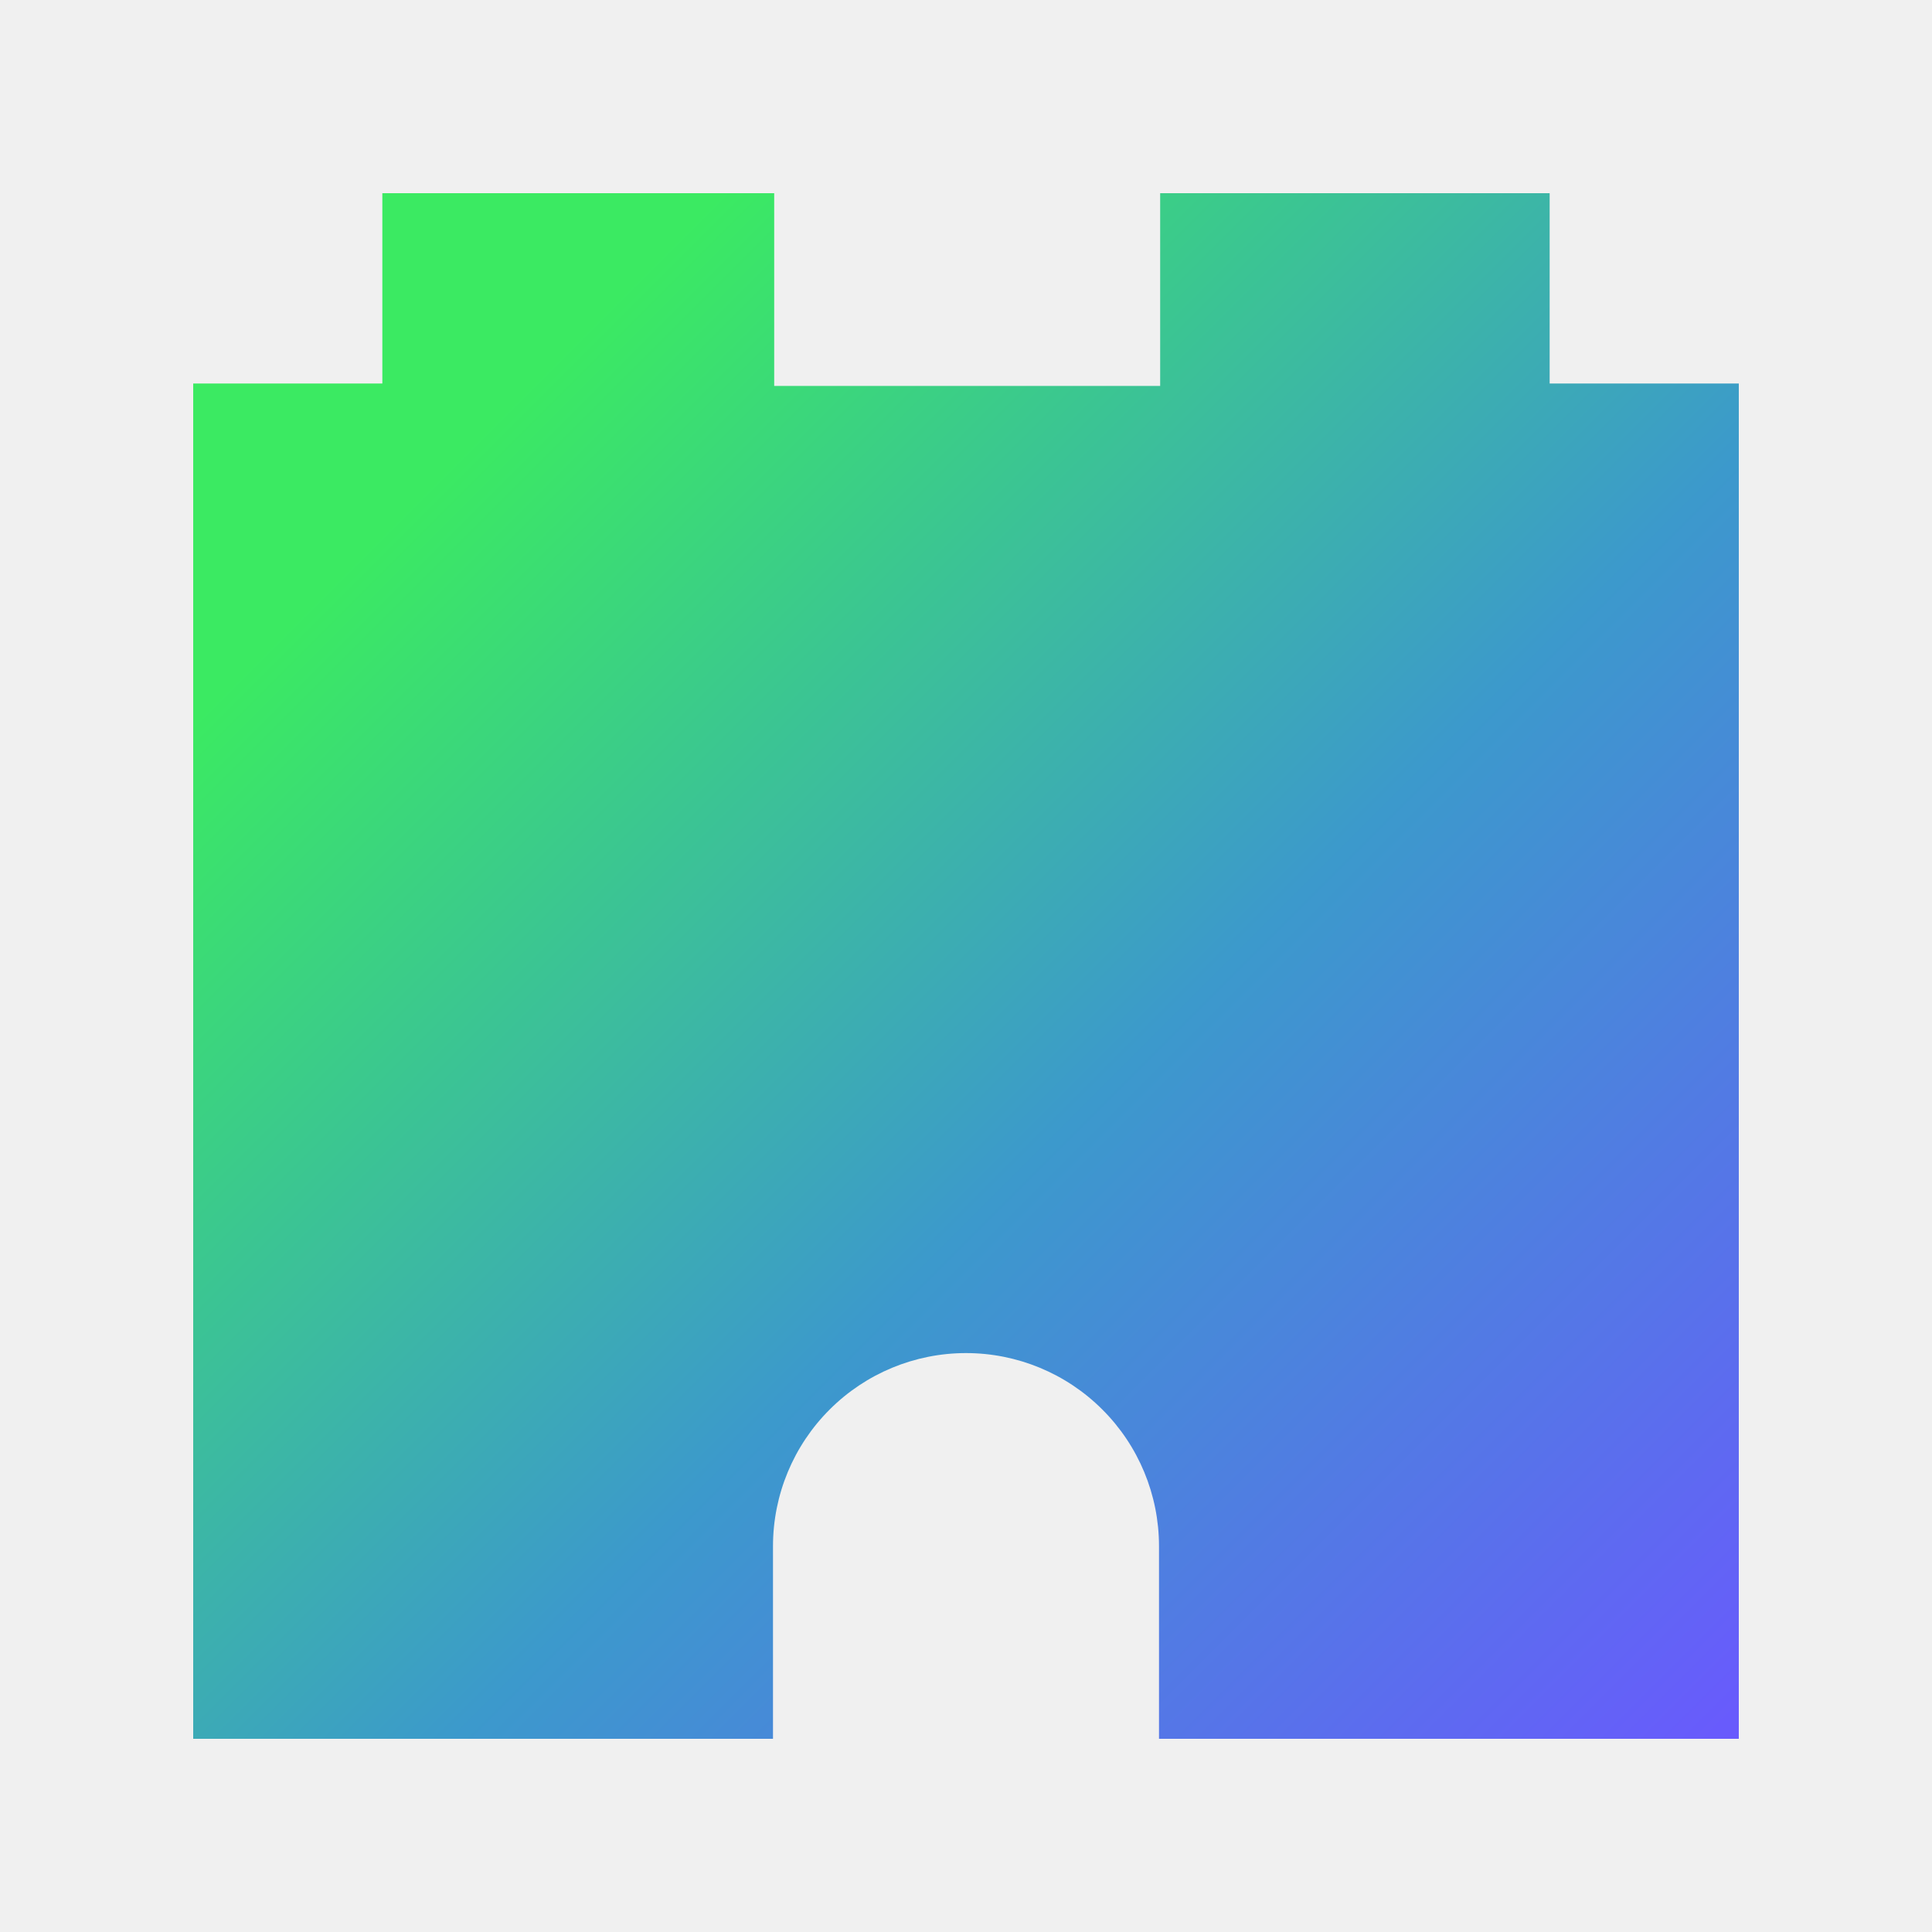
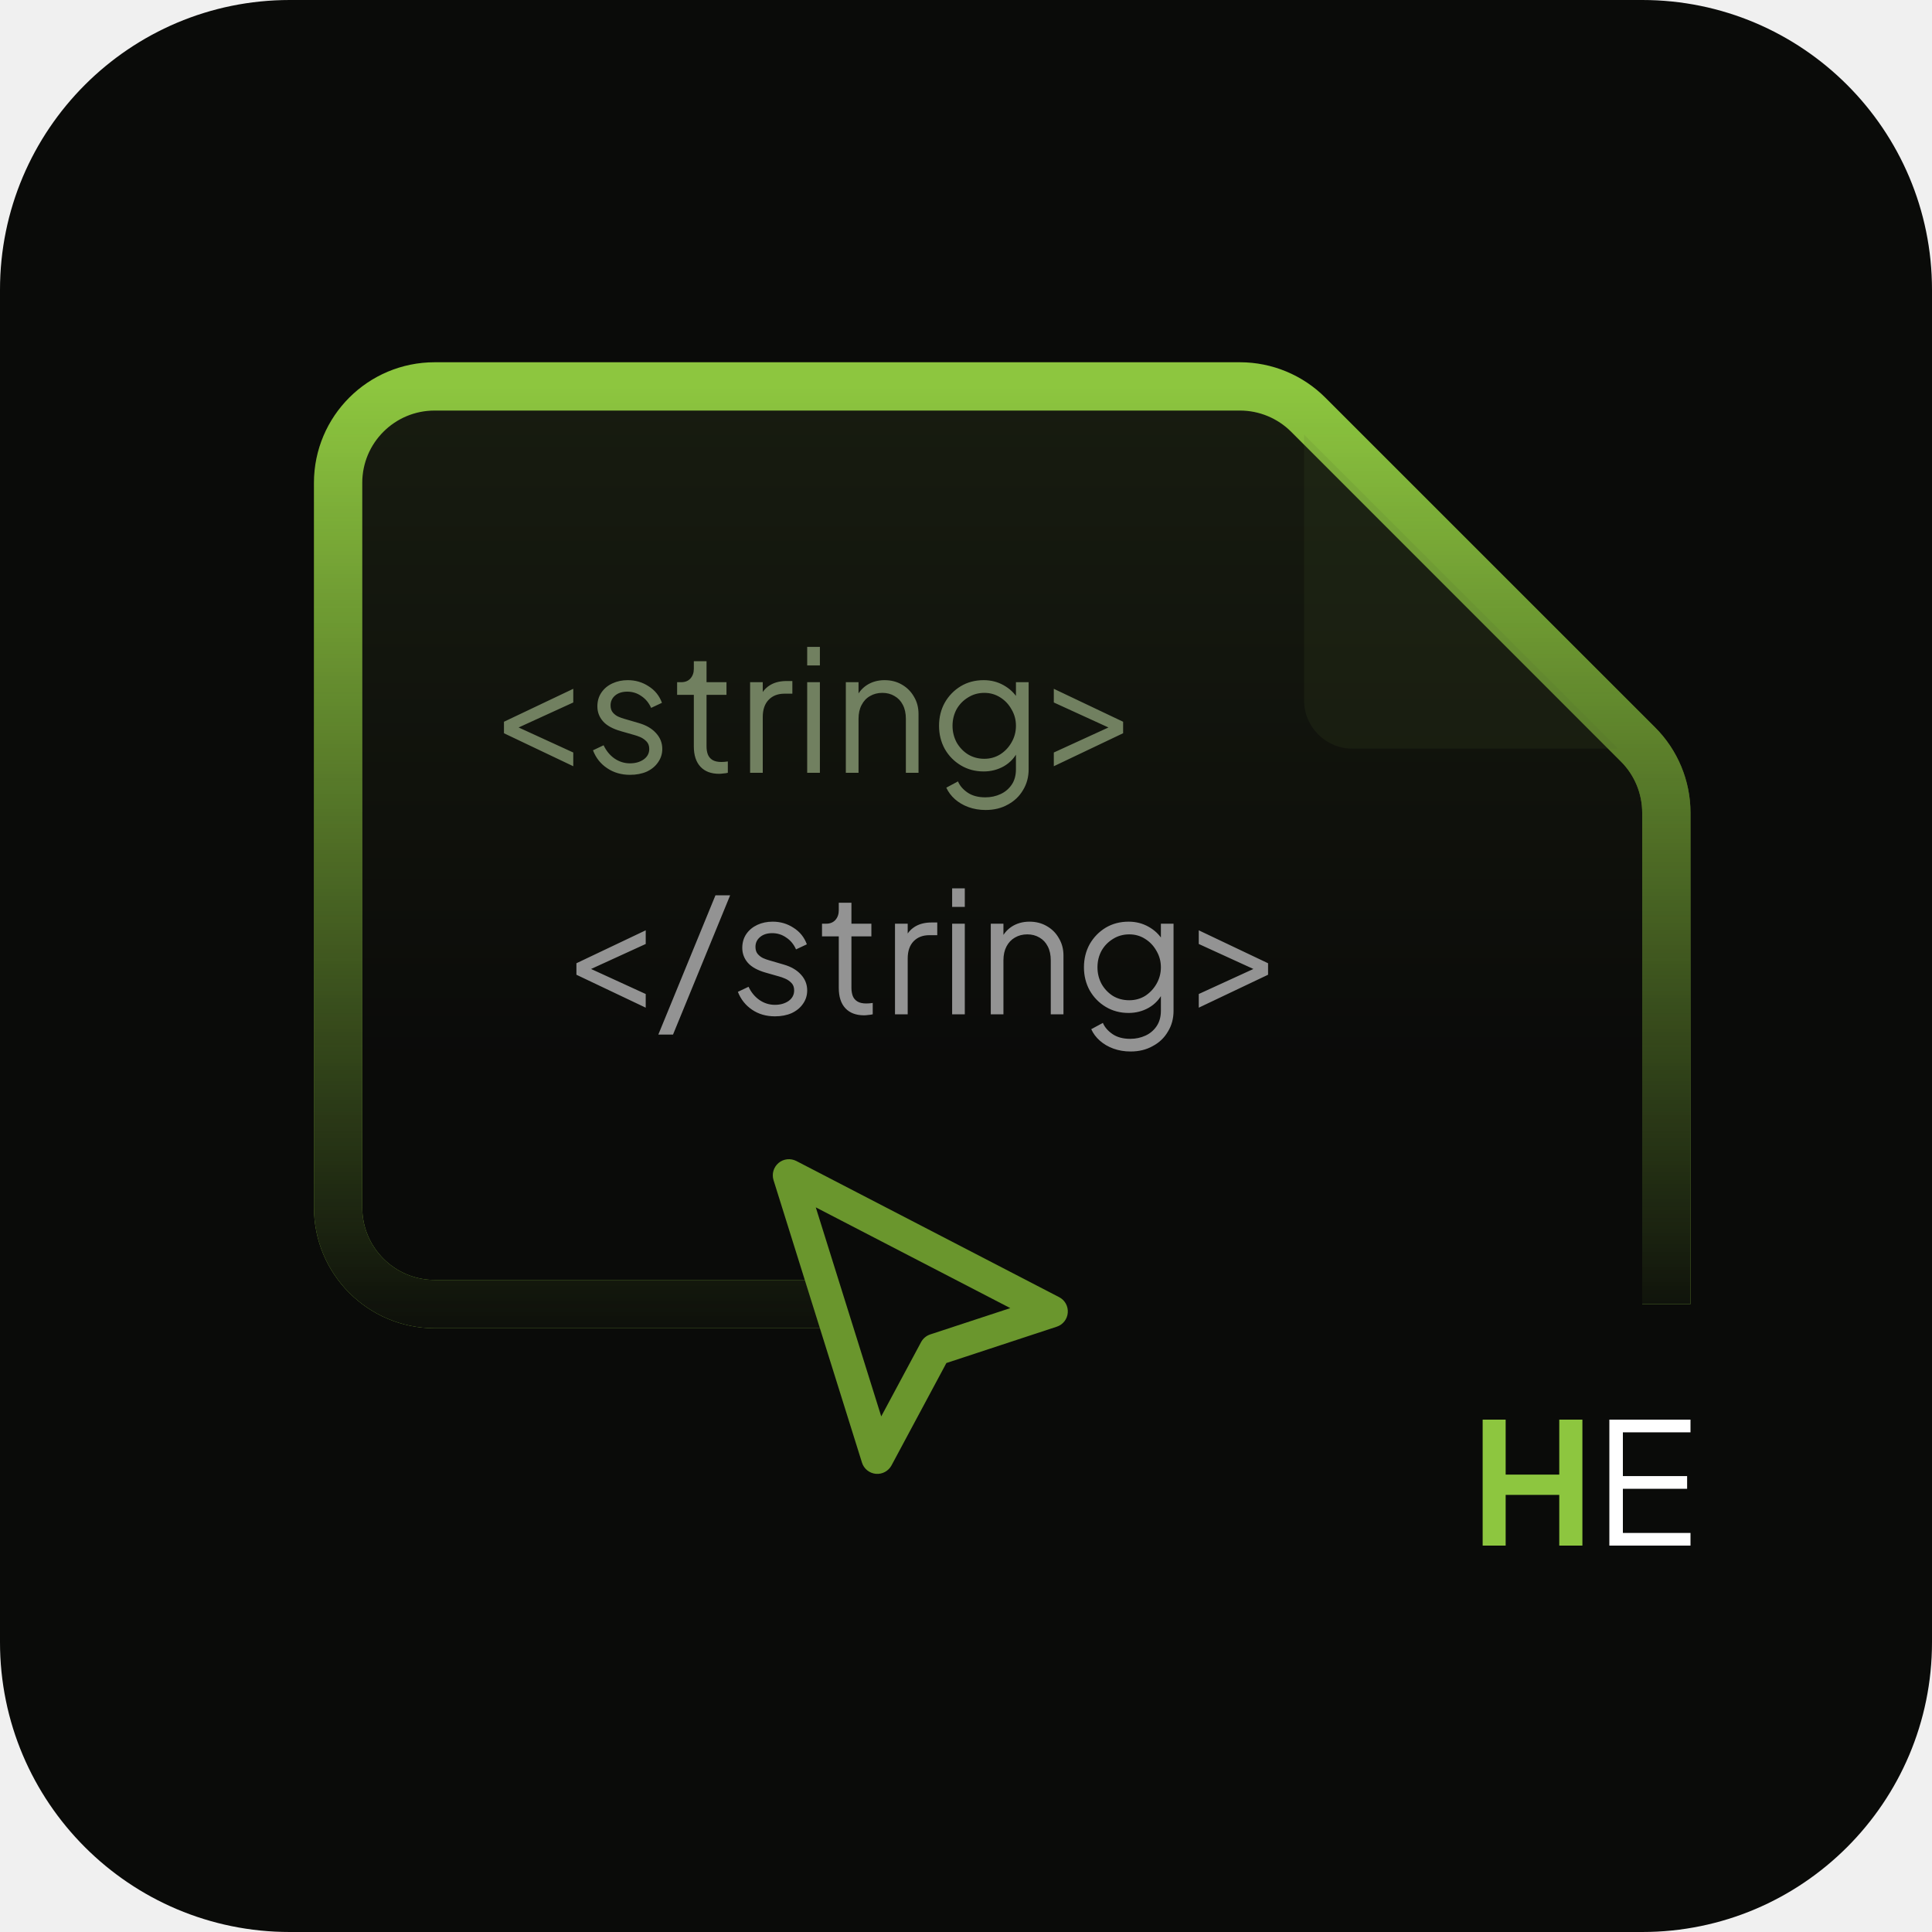
<svg xmlns="http://www.w3.org/2000/svg" width="40" height="40" viewBox="0 0 40 40" fill="none">
-   <path d="M32.084 7.94V4H24.02V7.99H16.029V4H7.916V7.94H4V36H16.004V32.005C16.006 30.946 16.427 29.931 17.177 29.183C17.926 28.434 18.941 28.014 20 28.014C21.059 28.014 22.074 28.434 22.823 29.183C23.573 29.931 23.994 30.946 23.996 32.005V36H36V7.94H32.084Z" fill="url(#paint0_linear)" />
+   <rect width="40" height="40" rx="6" fill="#0A0B09" />
+   <path d="M7 9.998V27H34.5V16.828C34.5 16.298 34.289 15.789 33.914 15.414L27.086 8.586C26.711 8.211 26.202 8 25.672 8H9C7.895 8 7 8.893 7 9.998Z" fill="url(#paint0_linear_21_5)" fill-opacity="0.14" />
+   <path d="M34.5 27V16.828C34.5 16.298 34.289 15.789 33.914 15.414L27.086 8.586C26.711 8.211 26.202 8 25.672 8H9C7.895 8 7 8.893 7 9.998C7 14.798 7 21.631 7 25.001C7 26.105 7.895 27 9 27H17" stroke="#8DC63F" />
+   <path d="M34.5 27V16.828C34.5 16.298 34.289 15.789 33.914 15.414L27.086 8.586C26.711 8.211 26.202 8 25.672 8H9C7.895 8 7 8.893 7 9.998C7 14.798 7 21.631 7 25.001C7 26.105 7.895 27 9 27H17" stroke="url(#paint1_linear_21_5)" />
+   <path d="M28 15.5H33.5L27 9V14.5C27 15.052 27.448 15.5 28 15.5Z" fill="#506730" fill-opacity="0.13" />
+   <path d="M11.869 15.864L10.434 15.181V14.943L11.869 14.261V14.544L10.623 15.114V15.009L11.869 15.58V15.864ZM13.043 16.042C12.863 16.042 12.706 15.996 12.571 15.905C12.435 15.815 12.337 15.691 12.277 15.534L12.497 15.43C12.551 15.544 12.625 15.635 12.721 15.703C12.819 15.77 12.926 15.804 13.043 15.804C13.155 15.804 13.25 15.777 13.327 15.723C13.404 15.668 13.442 15.595 13.442 15.507C13.442 15.441 13.423 15.39 13.386 15.352C13.349 15.313 13.306 15.283 13.257 15.261C13.208 15.241 13.164 15.225 13.127 15.216L12.858 15.139C12.685 15.09 12.56 15.021 12.483 14.932C12.406 14.844 12.368 14.741 12.368 14.624C12.368 14.515 12.396 14.419 12.452 14.338C12.508 14.256 12.583 14.193 12.679 14.149C12.775 14.104 12.881 14.082 12.998 14.082C13.156 14.082 13.3 14.124 13.428 14.208C13.559 14.29 13.651 14.404 13.705 14.551L13.481 14.656C13.434 14.551 13.366 14.469 13.278 14.411C13.191 14.35 13.094 14.32 12.987 14.32C12.882 14.32 12.798 14.347 12.735 14.4C12.672 14.454 12.641 14.522 12.641 14.604C12.641 14.666 12.657 14.717 12.69 14.754C12.722 14.791 12.76 14.819 12.802 14.838C12.846 14.857 12.884 14.871 12.917 14.88L13.229 14.971C13.38 15.015 13.498 15.084 13.582 15.178C13.668 15.271 13.712 15.38 13.712 15.507C13.712 15.609 13.682 15.701 13.624 15.783C13.568 15.865 13.49 15.929 13.39 15.976C13.289 16.02 13.174 16.042 13.043 16.042ZM14.89 16.021C14.722 16.021 14.593 15.972 14.502 15.874C14.411 15.776 14.365 15.636 14.365 15.454V14.386H14.019V14.124H14.106C14.186 14.124 14.249 14.098 14.295 14.047C14.342 13.993 14.365 13.927 14.365 13.848V13.69H14.628V14.124H15.041V14.386H14.628V15.454C14.628 15.517 14.637 15.573 14.656 15.622C14.675 15.669 14.706 15.706 14.75 15.734C14.797 15.762 14.859 15.776 14.936 15.776C14.954 15.776 14.977 15.775 15.002 15.773C15.028 15.77 15.05 15.768 15.069 15.765V16C15.041 16.007 15.009 16.012 14.974 16.014C14.939 16.019 14.911 16.021 14.89 16.021ZM15.53 16V14.124H15.792V14.432L15.757 14.386C15.802 14.298 15.868 14.228 15.957 14.177C16.048 14.125 16.157 14.1 16.286 14.1H16.405V14.362H16.24C16.105 14.362 15.996 14.404 15.915 14.488C15.833 14.572 15.792 14.691 15.792 14.845V16H15.53ZM16.712 16V14.124H16.975V16H16.712ZM16.712 13.777V13.393H16.975V13.777H16.712ZM17.512 16V14.124H17.775V14.488L17.715 14.474C17.762 14.353 17.838 14.257 17.943 14.187C18.05 14.117 18.174 14.082 18.314 14.082C18.447 14.082 18.566 14.112 18.671 14.173C18.778 14.234 18.862 14.318 18.923 14.425C18.986 14.53 19.017 14.649 19.017 14.782V16H18.755V14.883C18.755 14.769 18.734 14.672 18.692 14.593C18.652 14.514 18.595 14.453 18.52 14.411C18.448 14.367 18.364 14.345 18.268 14.345C18.172 14.345 18.087 14.367 18.013 14.411C17.938 14.453 17.88 14.515 17.838 14.597C17.796 14.676 17.775 14.771 17.775 14.883V16H17.512ZM20.407 16.77C20.279 16.77 20.16 16.75 20.05 16.71C19.943 16.671 19.85 16.616 19.77 16.546C19.694 16.478 19.634 16.399 19.592 16.308L19.834 16.178C19.871 16.267 19.937 16.344 20.033 16.41C20.129 16.475 20.251 16.508 20.401 16.508C20.515 16.508 20.62 16.485 20.715 16.441C20.811 16.397 20.888 16.331 20.947 16.245C21.005 16.159 21.034 16.052 21.034 15.927V15.51L21.076 15.549C21.011 15.684 20.914 15.789 20.785 15.864C20.657 15.936 20.517 15.972 20.366 15.972C20.191 15.972 20.033 15.93 19.893 15.846C19.753 15.762 19.642 15.649 19.561 15.507C19.481 15.362 19.442 15.202 19.442 15.027C19.442 14.85 19.481 14.69 19.561 14.547C19.642 14.405 19.752 14.292 19.89 14.208C20.029 14.124 20.188 14.082 20.366 14.082C20.517 14.082 20.655 14.117 20.779 14.187C20.904 14.257 21.004 14.351 21.076 14.47L21.034 14.544V14.124H21.297V15.927C21.297 16.087 21.258 16.231 21.181 16.357C21.106 16.485 21.001 16.586 20.866 16.658C20.733 16.733 20.58 16.77 20.407 16.77ZM20.38 15.71C20.501 15.71 20.61 15.679 20.709 15.618C20.806 15.556 20.885 15.473 20.943 15.37C21.004 15.265 21.034 15.151 21.034 15.027C21.034 14.903 21.004 14.79 20.943 14.688C20.885 14.582 20.806 14.5 20.709 14.439C20.61 14.376 20.501 14.345 20.38 14.345C20.256 14.345 20.144 14.376 20.044 14.439C19.943 14.5 19.864 14.581 19.805 14.684C19.75 14.787 19.721 14.901 19.721 15.027C19.721 15.151 19.75 15.265 19.805 15.37C19.864 15.473 19.942 15.556 20.04 15.618C20.14 15.679 20.253 15.71 20.38 15.71ZM21.818 15.864V15.58L23.064 15.009V15.114L21.818 14.544V14.261L23.253 14.943V15.181L21.818 15.864Z" fill="#718060" />
+   <path d="M13.369 20.863L11.934 20.181V19.943L13.369 19.261V19.544L12.123 20.114V20.009L13.369 20.58V20.863ZM13.63 21.42L14.813 18.536H15.117L13.934 21.42H13.63ZM16.044 21.042C15.864 21.042 15.706 20.997 15.571 20.905C15.436 20.814 15.338 20.691 15.277 20.535L15.498 20.43C15.551 20.544 15.626 20.635 15.722 20.703C15.819 20.77 15.927 20.804 16.044 20.804C16.155 20.804 16.25 20.777 16.327 20.724C16.404 20.668 16.442 20.595 16.442 20.506C16.442 20.441 16.424 20.39 16.387 20.352C16.349 20.313 16.306 20.282 16.257 20.262C16.208 20.241 16.165 20.225 16.128 20.216L15.858 20.139C15.685 20.09 15.56 20.021 15.483 19.933C15.406 19.844 15.368 19.741 15.368 19.625C15.368 19.515 15.396 19.419 15.452 19.337C15.508 19.256 15.584 19.193 15.68 19.148C15.775 19.104 15.881 19.082 15.998 19.082C16.157 19.082 16.3 19.124 16.428 19.208C16.559 19.29 16.651 19.404 16.705 19.551L16.481 19.656C16.434 19.551 16.367 19.469 16.278 19.411C16.192 19.35 16.095 19.32 15.988 19.32C15.883 19.32 15.799 19.347 15.736 19.401C15.672 19.454 15.641 19.522 15.641 19.604C15.641 19.666 15.657 19.717 15.69 19.754C15.723 19.791 15.76 19.819 15.802 19.838C15.846 19.857 15.885 19.871 15.918 19.88L16.229 19.971C16.381 20.015 16.498 20.084 16.582 20.177C16.669 20.271 16.712 20.381 16.712 20.506C16.712 20.609 16.683 20.701 16.625 20.783C16.569 20.865 16.49 20.929 16.39 20.976C16.29 21.02 16.174 21.042 16.044 21.042ZM17.891 21.021C17.723 21.021 17.593 20.972 17.502 20.874C17.411 20.776 17.366 20.636 17.366 20.454V19.387H17.019V19.124H17.107C17.186 19.124 17.249 19.098 17.296 19.047C17.343 18.993 17.366 18.927 17.366 18.848V18.69H17.628V19.124H18.041V19.387H17.628V20.454C17.628 20.517 17.638 20.573 17.656 20.622C17.675 20.669 17.706 20.706 17.751 20.734C17.797 20.762 17.859 20.776 17.936 20.776C17.955 20.776 17.977 20.775 18.003 20.773C18.029 20.77 18.051 20.768 18.069 20.765V21C18.041 21.007 18.01 21.012 17.975 21.014C17.94 21.019 17.912 21.021 17.891 21.021ZM18.53 21V19.124H18.793V19.432L18.758 19.387C18.802 19.298 18.869 19.228 18.957 19.177C19.048 19.125 19.158 19.099 19.286 19.099H19.405V19.362H19.241C19.105 19.362 18.997 19.404 18.915 19.488C18.834 19.572 18.793 19.691 18.793 19.845V21H18.53ZM19.713 21V19.124H19.975V21H19.713ZM19.713 18.777V18.392H19.975V18.777H19.713ZM20.513 21V19.124H20.775V19.488L20.716 19.474C20.762 19.353 20.838 19.257 20.943 19.187C21.05 19.117 21.174 19.082 21.314 19.082C21.447 19.082 21.566 19.112 21.671 19.173C21.779 19.234 21.863 19.318 21.923 19.425C21.986 19.53 22.018 19.649 22.018 19.782V21H21.755V19.884C21.755 19.769 21.734 19.672 21.692 19.593C21.652 19.514 21.595 19.453 21.521 19.411C21.448 19.367 21.364 19.345 21.269 19.345C21.173 19.345 21.088 19.367 21.013 19.411C20.939 19.453 20.88 19.515 20.838 19.596C20.796 19.676 20.775 19.771 20.775 19.884V21H20.513ZM23.408 21.77C23.28 21.77 23.161 21.75 23.051 21.71C22.944 21.671 22.85 21.616 22.771 21.546C22.694 21.478 22.634 21.399 22.593 21.308L22.834 21.178C22.871 21.267 22.938 21.344 23.034 21.41C23.129 21.475 23.252 21.508 23.401 21.508C23.515 21.508 23.62 21.485 23.716 21.441C23.812 21.397 23.889 21.331 23.947 21.245C24.005 21.159 24.035 21.052 24.035 20.927V20.51L24.076 20.549C24.011 20.684 23.914 20.789 23.786 20.863C23.658 20.936 23.518 20.972 23.366 20.972C23.191 20.972 23.034 20.93 22.893 20.846C22.753 20.762 22.643 20.649 22.561 20.506C22.482 20.362 22.442 20.202 22.442 20.027C22.442 19.85 22.482 19.69 22.561 19.547C22.643 19.405 22.752 19.292 22.89 19.208C23.03 19.124 23.189 19.082 23.366 19.082C23.518 19.082 23.655 19.117 23.779 19.187C23.905 19.257 24.004 19.352 24.076 19.471L24.035 19.544V19.124H24.297V20.927C24.297 21.087 24.259 21.231 24.181 21.357C24.107 21.485 24.002 21.586 23.866 21.658C23.733 21.733 23.581 21.77 23.408 21.77ZM23.38 20.709C23.501 20.709 23.611 20.679 23.709 20.619C23.807 20.555 23.885 20.473 23.944 20.37C24.004 20.265 24.035 20.151 24.035 20.027C24.035 19.903 24.004 19.79 23.944 19.688C23.885 19.582 23.807 19.5 23.709 19.439C23.611 19.376 23.501 19.345 23.38 19.345C23.256 19.345 23.144 19.376 23.044 19.439C22.944 19.5 22.864 19.581 22.806 19.684C22.75 19.787 22.722 19.901 22.722 20.027C22.722 20.151 22.75 20.265 22.806 20.37C22.864 20.473 22.942 20.555 23.041 20.619C23.141 20.679 23.254 20.709 23.38 20.709ZM24.819 20.863V20.58L26.065 20.009V20.114L24.819 19.544V19.261L26.254 19.943V20.181L24.819 20.863Z" fill="#939393" />
+   <path fill-rule="evenodd" clip-rule="evenodd" d="M16.119 24.078C16.222 23.991 16.367 23.976 16.487 24.037L21.928 26.856C22.048 26.917 22.118 27.045 22.107 27.178C22.097 27.312 22.007 27.426 21.879 27.468L19.594 28.22L18.458 30.339C18.394 30.458 18.266 30.526 18.133 30.514C17.999 30.501 17.886 30.41 17.846 30.281L16.015 24.433C15.975 24.305 16.016 24.165 16.119 24.078ZM16.89 24.997L18.245 29.325L19.07 27.787C19.11 27.712 19.178 27.655 19.259 27.628L20.917 27.083L16.89 24.997Z" fill="#6A962D" />
+   <path d="M30.697 32V29.392H31.173V30.53H32.283V29.392H32.762V32H32.283V30.95H31.173V32H30.697Z" fill="#8DC63F" />
+   <path d="M33.32 32V29.392H35V29.655H33.6V30.561H34.93V30.824H33.6V31.738H35V32H33.32Z" fill="white" />
  <defs>
-     <linearGradient id="paint0_linear" x1="2.942" y1="4.9" x2="37.777" y2="39.734" gradientUnits="userSpaceOnUse">
-       <stop offset="0.159" stop-color="#3BEA62" />
-       <stop offset="0.54" stop-color="#3C99CC" />
-       <stop offset="0.937" stop-color="#6B57FF" />
+     <linearGradient id="paint0_linear_21_5" x1="20.75" y1="8" x2="20.75" y2="27" gradientUnits="userSpaceOnUse">
+       <stop stop-color="#678838" />
+       <stop offset="0.75" stop-color="#0A0B09" />
+     </linearGradient>
+     <linearGradient id="paint1_linear_21_5" x1="20.75" y1="8" x2="20.75" y2="28" gradientUnits="userSpaceOnUse">
+       <stop stop-color="#0A0B09" stop-opacity="0" />
+       <stop offset="1" stop-color="#0A0B09" />
    </linearGradient>
  </defs>
</svg>
